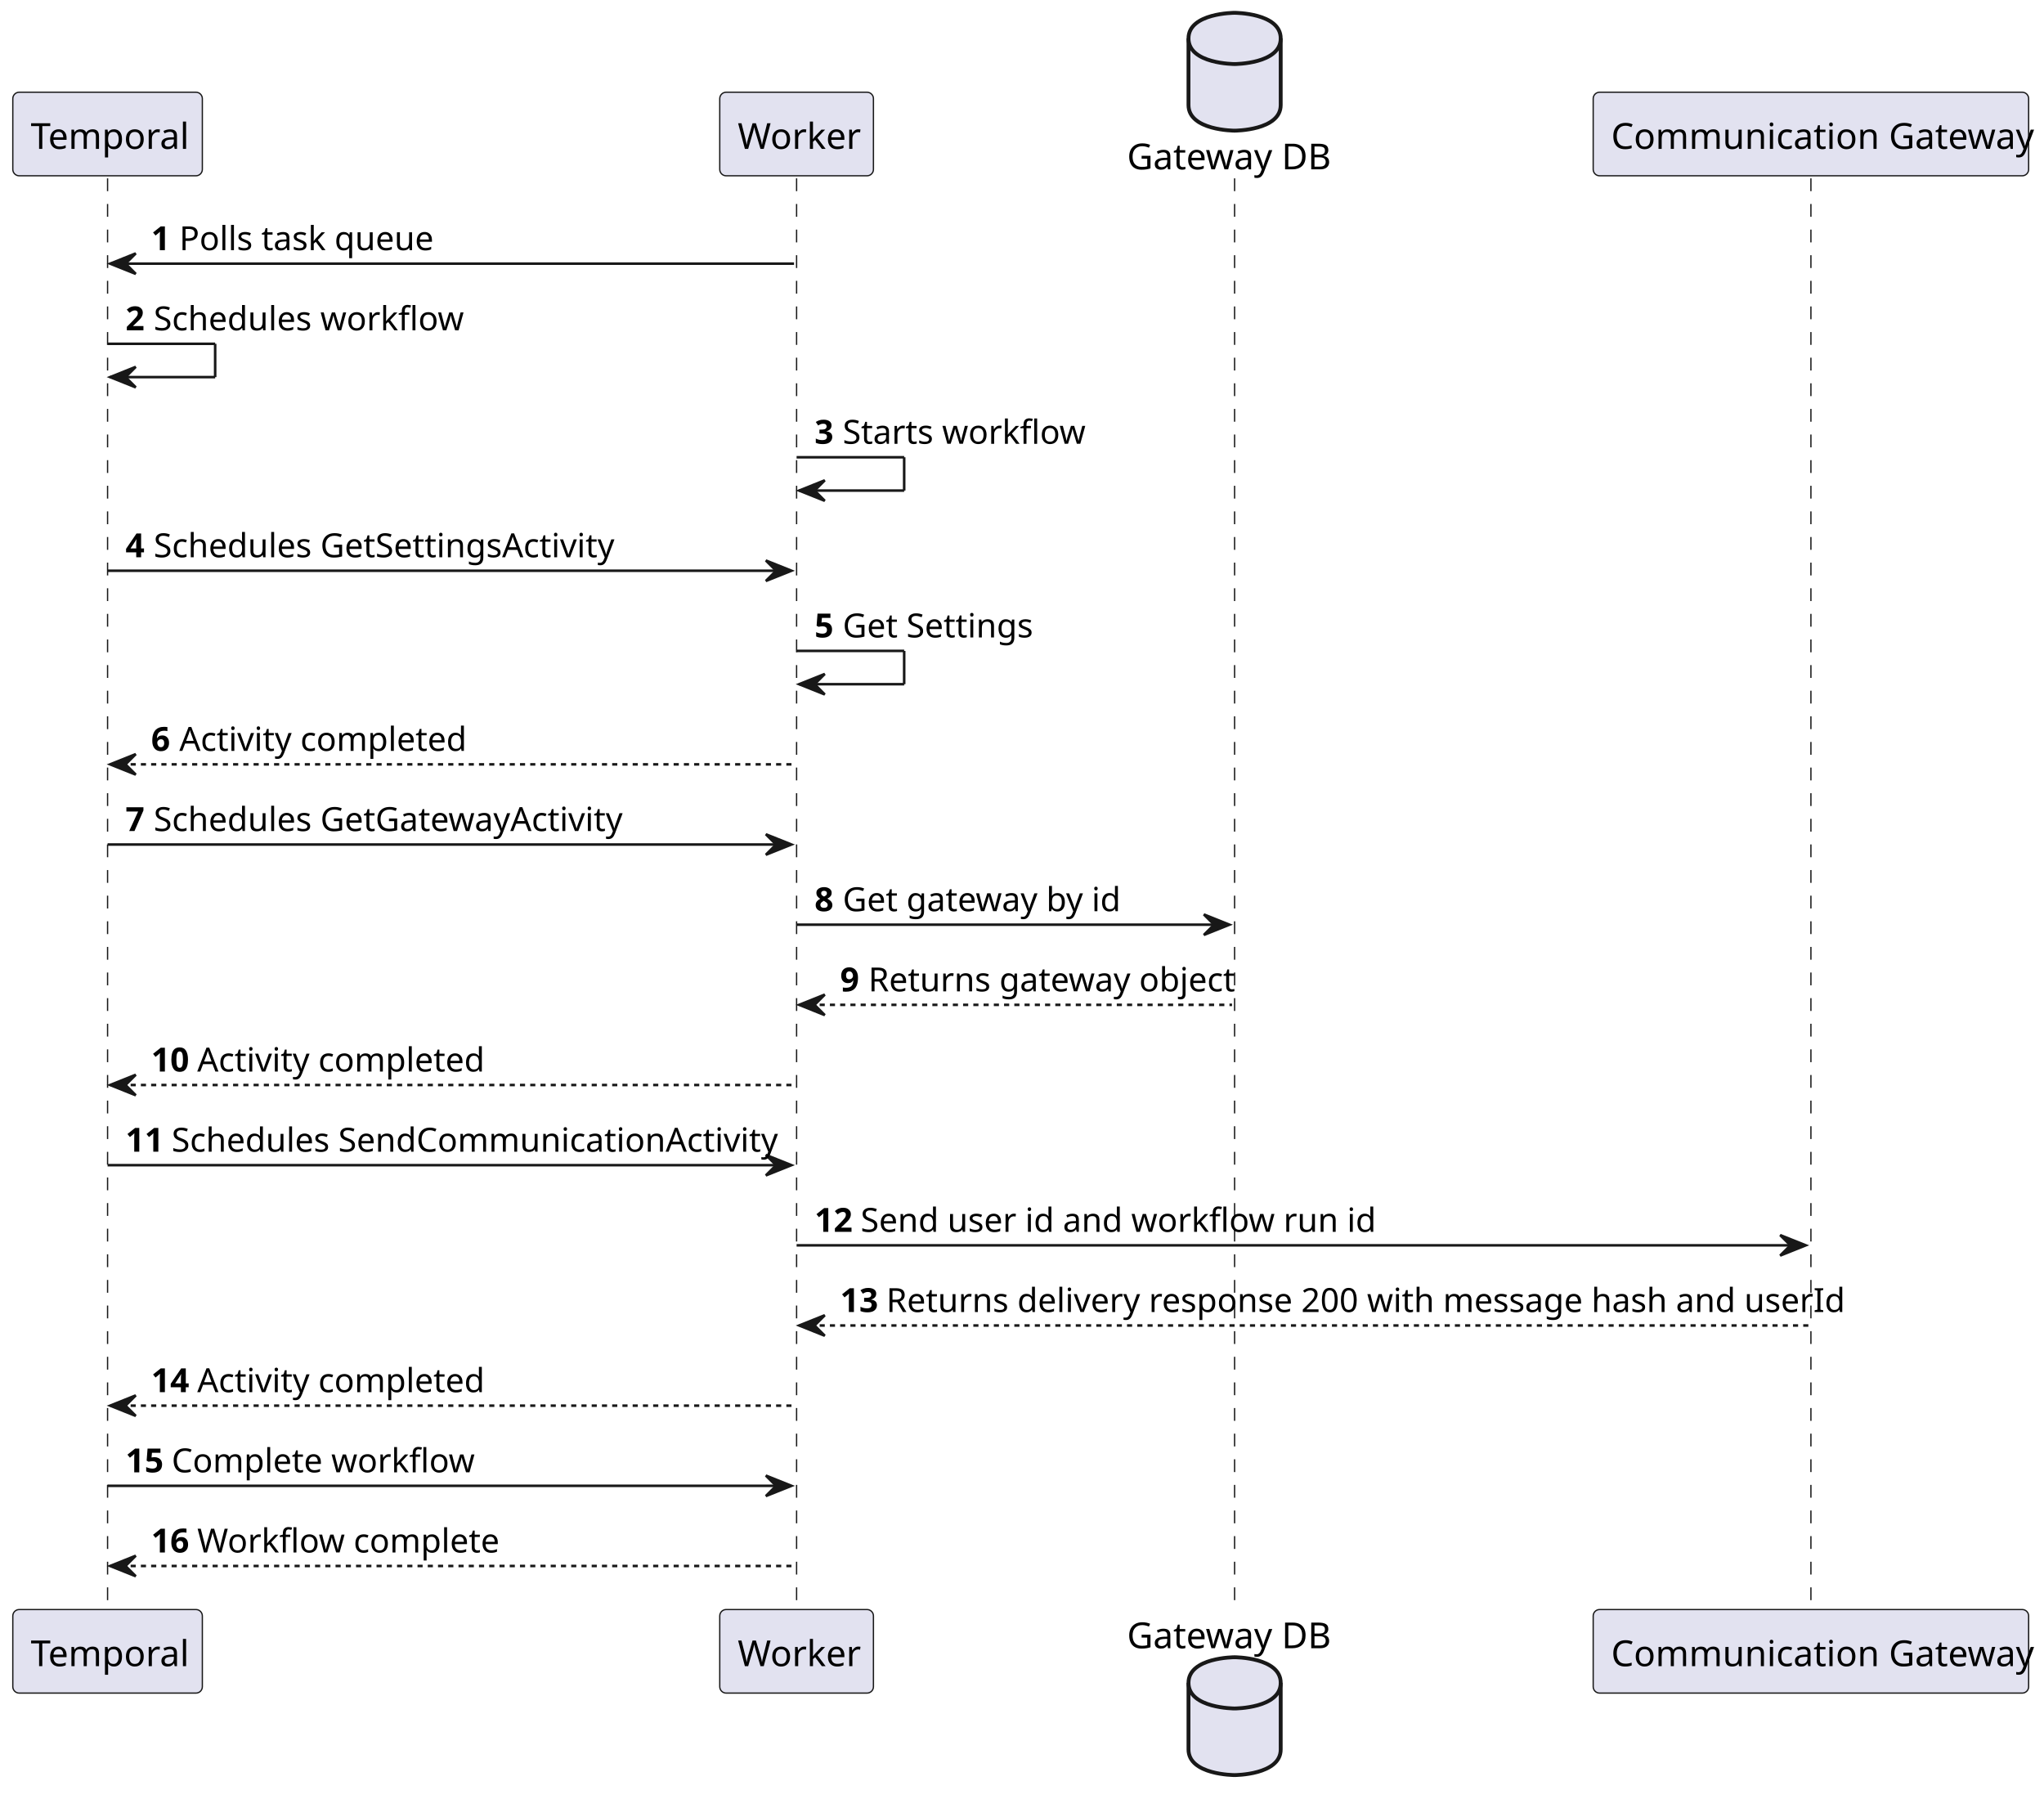
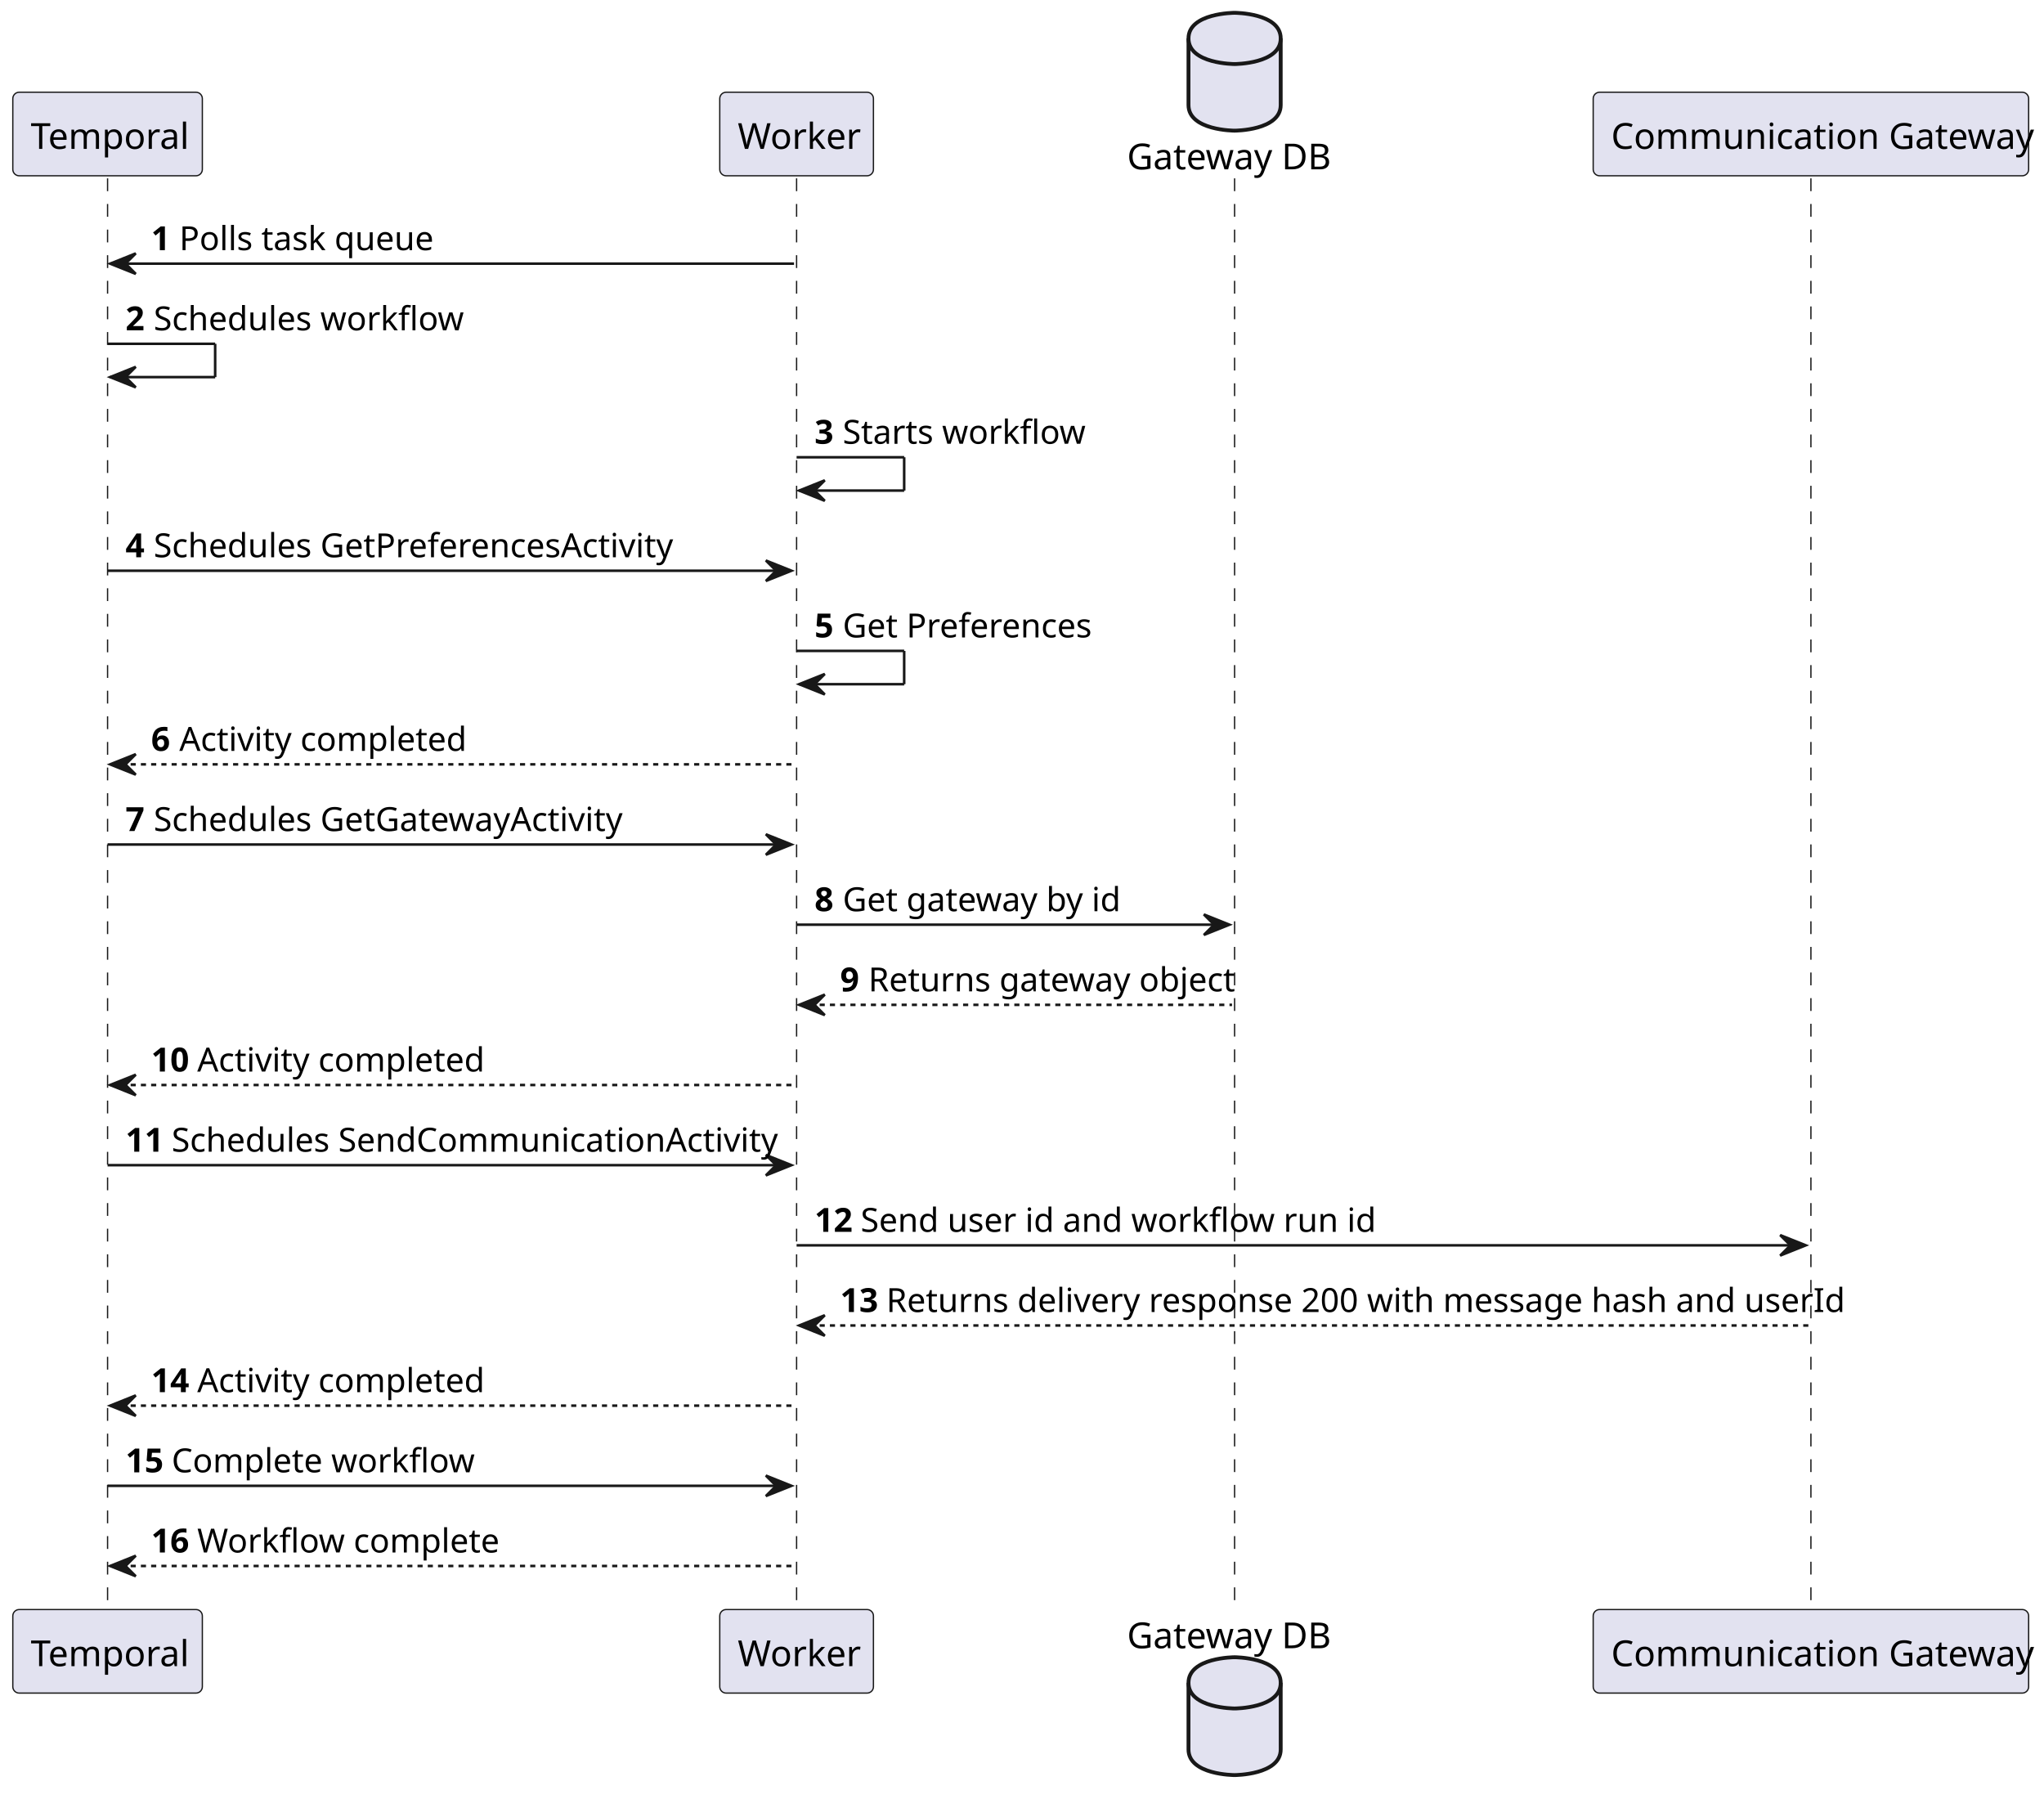
<svg xmlns="http://www.w3.org/2000/svg" contentStyleType="text/css" height="709px" preserveAspectRatio="none" style="width:798px;height:709px;background:#FFFFFF;" version="1.1" viewBox="0 0 798 709" width="798px" zoomAndPan="magnify">
  <defs />
  <g>
    <line style="stroke:#181818;stroke-width:0.5;stroke-dasharray:5.0,5.0;" x1="42" x2="42" y1="69.621" y2="629.277" />
    <line style="stroke:#181818;stroke-width:0.5;stroke-dasharray:5.0,5.0;" x1="311" x2="311" y1="69.621" y2="629.277" />
    <line style="stroke:#181818;stroke-width:0.5;stroke-dasharray:5.0,5.0;" x1="482" x2="482" y1="69.621" y2="629.277" />
    <line style="stroke:#181818;stroke-width:0.5;stroke-dasharray:5.0,5.0;" x1="707" x2="707" y1="69.621" y2="629.277" />
    <rect fill="#E2E2F0" height="32.621" rx="2.5" ry="2.5" style="stroke:#181818;stroke-width:0.5;" width="74" x="5" y="36" />
    <text fill="#000000" font-family="sans-serif" font-size="14" lengthAdjust="spacing" textLength="60" x="12" y="58.107">Temporal</text>
    <rect fill="#E2E2F0" height="32.621" rx="2.5" ry="2.5" style="stroke:#181818;stroke-width:0.5;" width="74" x="5" y="628.277" />
    <text fill="#000000" font-family="sans-serif" font-size="14" lengthAdjust="spacing" textLength="60" x="12" y="650.385">Temporal</text>
    <rect fill="#E2E2F0" height="32.621" rx="2.5" ry="2.5" style="stroke:#181818;stroke-width:0.5;" width="60" x="281" y="36" />
    <text fill="#000000" font-family="sans-serif" font-size="14" lengthAdjust="spacing" textLength="46" x="288" y="58.107">Worker</text>
    <rect fill="#E2E2F0" height="32.621" rx="2.5" ry="2.5" style="stroke:#181818;stroke-width:0.5;" width="60" x="281" y="628.277" />
    <text fill="#000000" font-family="sans-serif" font-size="14" lengthAdjust="spacing" textLength="46" x="288" y="650.385">Worker</text>
    <text fill="#000000" font-family="sans-serif" font-size="14" lengthAdjust="spacing" textLength="78" x="440" y="66.107">Gateway DB</text>
    <path d="M464,15 C464,5 482,5 482,5 C482,5 500,5 500,15 L500,41 C500,51 482,51 482,51 C482,51 464,51 464,41 L464,15 " fill="#E2E2F0" style="stroke:#181818;stroke-width:1.5;" />
    <path d="M464,15 C464,25 482,25 482,25 C482,25 500,25 500,15 " fill="none" style="stroke:#181818;stroke-width:1.5;" />
    <text fill="#000000" font-family="sans-serif" font-size="14" lengthAdjust="spacing" textLength="78" x="440" y="643.385">Gateway DB</text>
    <path d="M464,656.898 C464,646.898 482,646.898 482,646.898 C482,646.898 500,646.898 500,656.898 L500,682.898 C500,692.898 482,692.898 482,692.898 C482,692.898 464,692.898 464,682.898 L464,656.898 " fill="#E2E2F0" style="stroke:#181818;stroke-width:1.5;" />
    <path d="M464,656.898 C464,666.898 482,666.898 482,666.898 C482,666.898 500,666.898 500,656.898 " fill="none" style="stroke:#181818;stroke-width:1.5;" />
    <rect fill="#E2E2F0" height="32.621" rx="2.5" ry="2.5" style="stroke:#181818;stroke-width:0.5;" width="170" x="622" y="36" />
    <text fill="#000000" font-family="sans-serif" font-size="14" lengthAdjust="spacing" textLength="156" x="629" y="58.107">Communication Gateway</text>
    <rect fill="#E2E2F0" height="32.621" rx="2.5" ry="2.5" style="stroke:#181818;stroke-width:0.5;" width="170" x="622" y="628.277" />
    <text fill="#000000" font-family="sans-serif" font-size="14" lengthAdjust="spacing" textLength="156" x="629" y="650.385">Communication Gateway</text>
    <polygon fill="#181818" points="53,98.912,43,102.912,53,106.912,49,102.912" style="stroke:#181818;stroke-width:1.0;" />
    <line style="stroke:#181818;stroke-width:1.0;" x1="47" x2="310" y1="102.912" y2="102.912" />
    <text fill="#000000" font-family="sans-serif" font-size="13" font-weight="bold" lengthAdjust="spacing" textLength="7" x="59" y="97.649">1</text>
    <text fill="#000000" font-family="sans-serif" font-size="13" lengthAdjust="spacing" textLength="97" x="70" y="97.649">Polls task queue</text>
    <line style="stroke:#181818;stroke-width:1.0;" x1="42" x2="84" y1="134.203" y2="134.203" />
    <line style="stroke:#181818;stroke-width:1.0;" x1="84" x2="84" y1="134.203" y2="147.203" />
    <line style="stroke:#181818;stroke-width:1.0;" x1="43" x2="84" y1="147.203" y2="147.203" />
    <polygon fill="#181818" points="53,143.203,43,147.203,53,151.203,49,147.203" style="stroke:#181818;stroke-width:1.0;" />
    <text fill="#000000" font-family="sans-serif" font-size="13" font-weight="bold" lengthAdjust="spacing" textLength="7" x="49" y="128.94">2</text>
    <text fill="#000000" font-family="sans-serif" font-size="13" lengthAdjust="spacing" textLength="114" x="60" y="128.94">Schedules workflow</text>
    <line style="stroke:#181818;stroke-width:1.0;" x1="311" x2="353" y1="178.494" y2="178.494" />
    <line style="stroke:#181818;stroke-width:1.0;" x1="353" x2="353" y1="178.494" y2="191.494" />
    <line style="stroke:#181818;stroke-width:1.0;" x1="312" x2="353" y1="191.494" y2="191.494" />
    <polygon fill="#181818" points="322,187.494,312,191.494,322,195.494,318,191.494" style="stroke:#181818;stroke-width:1.0;" />
    <text fill="#000000" font-family="sans-serif" font-size="13" font-weight="bold" lengthAdjust="spacing" textLength="7" x="318" y="173.231">3</text>
    <text fill="#000000" font-family="sans-serif" font-size="13" lengthAdjust="spacing" textLength="88" x="329" y="173.231">Starts workflow</text>
    <polygon fill="#181818" points="299,218.785,309,222.785,299,226.785,303,222.785" style="stroke:#181818;stroke-width:1.0;" />
    <line style="stroke:#181818;stroke-width:1.0;" x1="42" x2="305" y1="222.785" y2="222.785" />
    <text fill="#000000" font-family="sans-serif" font-size="13" font-weight="bold" lengthAdjust="spacing" textLength="7" x="49" y="217.523">4</text>
-     <text fill="#000000" font-family="sans-serif" font-size="13" lengthAdjust="spacing" textLength="176" x="60" y="217.523">Schedules GetSettingsActivity</text>
+     <text fill="#000000" font-family="sans-serif" font-size="13" lengthAdjust="spacing" textLength="197" x="60" y="217.523">Schedules GetPreferencesActivity</text>
    <line style="stroke:#181818;stroke-width:1.0;" x1="311" x2="353" y1="254.076" y2="254.076" />
    <line style="stroke:#181818;stroke-width:1.0;" x1="353" x2="353" y1="254.076" y2="267.076" />
    <line style="stroke:#181818;stroke-width:1.0;" x1="312" x2="353" y1="267.076" y2="267.076" />
    <polygon fill="#181818" points="322,263.076,312,267.076,322,271.076,318,267.076" style="stroke:#181818;stroke-width:1.0;" />
    <text fill="#000000" font-family="sans-serif" font-size="13" font-weight="bold" lengthAdjust="spacing" textLength="7" x="318" y="248.814">5</text>
-     <text fill="#000000" font-family="sans-serif" font-size="13" lengthAdjust="spacing" textLength="73" x="329" y="248.814">Get Settings</text>
+     <text fill="#000000" font-family="sans-serif" font-size="13" lengthAdjust="spacing" textLength="94" x="329" y="248.814">Get Preferences</text>
    <polygon fill="#181818" points="53,294.367,43,298.367,53,302.367,49,298.367" style="stroke:#181818;stroke-width:1.0;" />
    <line style="stroke:#181818;stroke-width:1.0;stroke-dasharray:2.0,2.0;" x1="47" x2="310" y1="298.367" y2="298.367" />
    <text fill="#000000" font-family="sans-serif" font-size="13" font-weight="bold" lengthAdjust="spacing" textLength="7" x="59" y="293.104">6</text>
    <text fill="#000000" font-family="sans-serif" font-size="13" lengthAdjust="spacing" textLength="106" x="70" y="293.104">Activity completed</text>
    <polygon fill="#181818" points="299,325.658,309,329.658,299,333.658,303,329.658" style="stroke:#181818;stroke-width:1.0;" />
    <line style="stroke:#181818;stroke-width:1.0;" x1="42" x2="305" y1="329.658" y2="329.658" />
    <text fill="#000000" font-family="sans-serif" font-size="13" font-weight="bold" lengthAdjust="spacing" textLength="7" x="49" y="324.396">7</text>
    <text fill="#000000" font-family="sans-serif" font-size="13" lengthAdjust="spacing" textLength="179" x="60" y="324.396">Schedules GetGatewayActivity</text>
    <polygon fill="#181818" points="470,356.949,480,360.949,470,364.949,474,360.949" style="stroke:#181818;stroke-width:1.0;" />
    <line style="stroke:#181818;stroke-width:1.0;" x1="311" x2="476" y1="360.949" y2="360.949" />
    <text fill="#000000" font-family="sans-serif" font-size="13" font-weight="bold" lengthAdjust="spacing" textLength="7" x="318" y="355.687">8</text>
    <text fill="#000000" font-family="sans-serif" font-size="13" lengthAdjust="spacing" textLength="105" x="329" y="355.687">Get gateway by id</text>
    <polygon fill="#181818" points="322,388.24,312,392.24,322,396.24,318,392.24" style="stroke:#181818;stroke-width:1.0;" />
    <line style="stroke:#181818;stroke-width:1.0;stroke-dasharray:2.0,2.0;" x1="316" x2="481" y1="392.24" y2="392.24" />
    <text fill="#000000" font-family="sans-serif" font-size="13" font-weight="bold" lengthAdjust="spacing" textLength="7" x="328" y="386.978">9</text>
    <text fill="#000000" font-family="sans-serif" font-size="13" lengthAdjust="spacing" textLength="136" x="339" y="386.978">Returns gateway object</text>
    <polygon fill="#181818" points="53,419.531,43,423.531,53,427.531,49,423.531" style="stroke:#181818;stroke-width:1.0;" />
    <line style="stroke:#181818;stroke-width:1.0;stroke-dasharray:2.0,2.0;" x1="47" x2="310" y1="423.531" y2="423.531" />
    <text fill="#000000" font-family="sans-serif" font-size="13" font-weight="bold" lengthAdjust="spacing" textLength="14" x="59" y="418.269">10</text>
    <text fill="#000000" font-family="sans-serif" font-size="13" lengthAdjust="spacing" textLength="106" x="77" y="418.269">Activity completed</text>
    <polygon fill="#181818" points="299,450.822,309,454.822,299,458.822,303,454.822" style="stroke:#181818;stroke-width:1.0;" />
    <line style="stroke:#181818;stroke-width:1.0;" x1="42" x2="305" y1="454.822" y2="454.822" />
    <text fill="#000000" font-family="sans-serif" font-size="13" font-weight="bold" lengthAdjust="spacing" textLength="14" x="49" y="449.56">11</text>
    <text fill="#000000" font-family="sans-serif" font-size="13" lengthAdjust="spacing" textLength="227" x="67" y="449.56">Schedules SendCommunicationActivity</text>
    <polygon fill="#181818" points="695,482.113,705,486.113,695,490.113,699,486.113" style="stroke:#181818;stroke-width:1.0;" />
    <line style="stroke:#181818;stroke-width:1.0;" x1="311" x2="701" y1="486.113" y2="486.113" />
    <text fill="#000000" font-family="sans-serif" font-size="13" font-weight="bold" lengthAdjust="spacing" textLength="14" x="318" y="480.851">12</text>
    <text fill="#000000" font-family="sans-serif" font-size="13" lengthAdjust="spacing" textLength="187" x="336" y="480.851">Send user id and workflow run id</text>
    <polygon fill="#181818" points="322,513.404,312,517.404,322,521.404,318,517.404" style="stroke:#181818;stroke-width:1.0;" />
    <line style="stroke:#181818;stroke-width:1.0;stroke-dasharray:2.0,2.0;" x1="316" x2="706" y1="517.404" y2="517.404" />
    <text fill="#000000" font-family="sans-serif" font-size="13" font-weight="bold" lengthAdjust="spacing" textLength="14" x="328" y="512.142">13</text>
    <text fill="#000000" font-family="sans-serif" font-size="13" lengthAdjust="spacing" textLength="354" x="346" y="512.142">Returns delivery response 200 with message hash and userId</text>
    <polygon fill="#181818" points="53,544.695,43,548.695,53,552.695,49,548.695" style="stroke:#181818;stroke-width:1.0;" />
    <line style="stroke:#181818;stroke-width:1.0;stroke-dasharray:2.0,2.0;" x1="47" x2="310" y1="548.695" y2="548.695" />
    <text fill="#000000" font-family="sans-serif" font-size="13" font-weight="bold" lengthAdjust="spacing" textLength="14" x="59" y="543.433">14</text>
    <text fill="#000000" font-family="sans-serif" font-size="13" lengthAdjust="spacing" textLength="106" x="77" y="543.433">Activity completed</text>
    <polygon fill="#181818" points="299,575.986,309,579.986,299,583.986,303,579.986" style="stroke:#181818;stroke-width:1.0;" />
    <line style="stroke:#181818;stroke-width:1.0;" x1="42" x2="305" y1="579.986" y2="579.986" />
    <text fill="#000000" font-family="sans-serif" font-size="13" font-weight="bold" lengthAdjust="spacing" textLength="14" x="49" y="574.724">15</text>
    <text fill="#000000" font-family="sans-serif" font-size="13" lengthAdjust="spacing" textLength="108" x="67" y="574.724">Complete workflow</text>
    <polygon fill="#181818" points="53,607.277,43,611.277,53,615.277,49,611.277" style="stroke:#181818;stroke-width:1.0;" />
    <line style="stroke:#181818;stroke-width:1.0;stroke-dasharray:2.0,2.0;" x1="47" x2="310" y1="611.277" y2="611.277" />
    <text fill="#000000" font-family="sans-serif" font-size="13" font-weight="bold" lengthAdjust="spacing" textLength="14" x="59" y="606.015">16</text>
    <text fill="#000000" font-family="sans-serif" font-size="13" lengthAdjust="spacing" textLength="110" x="77" y="606.015">Workflow complete</text>
  </g>
</svg>
